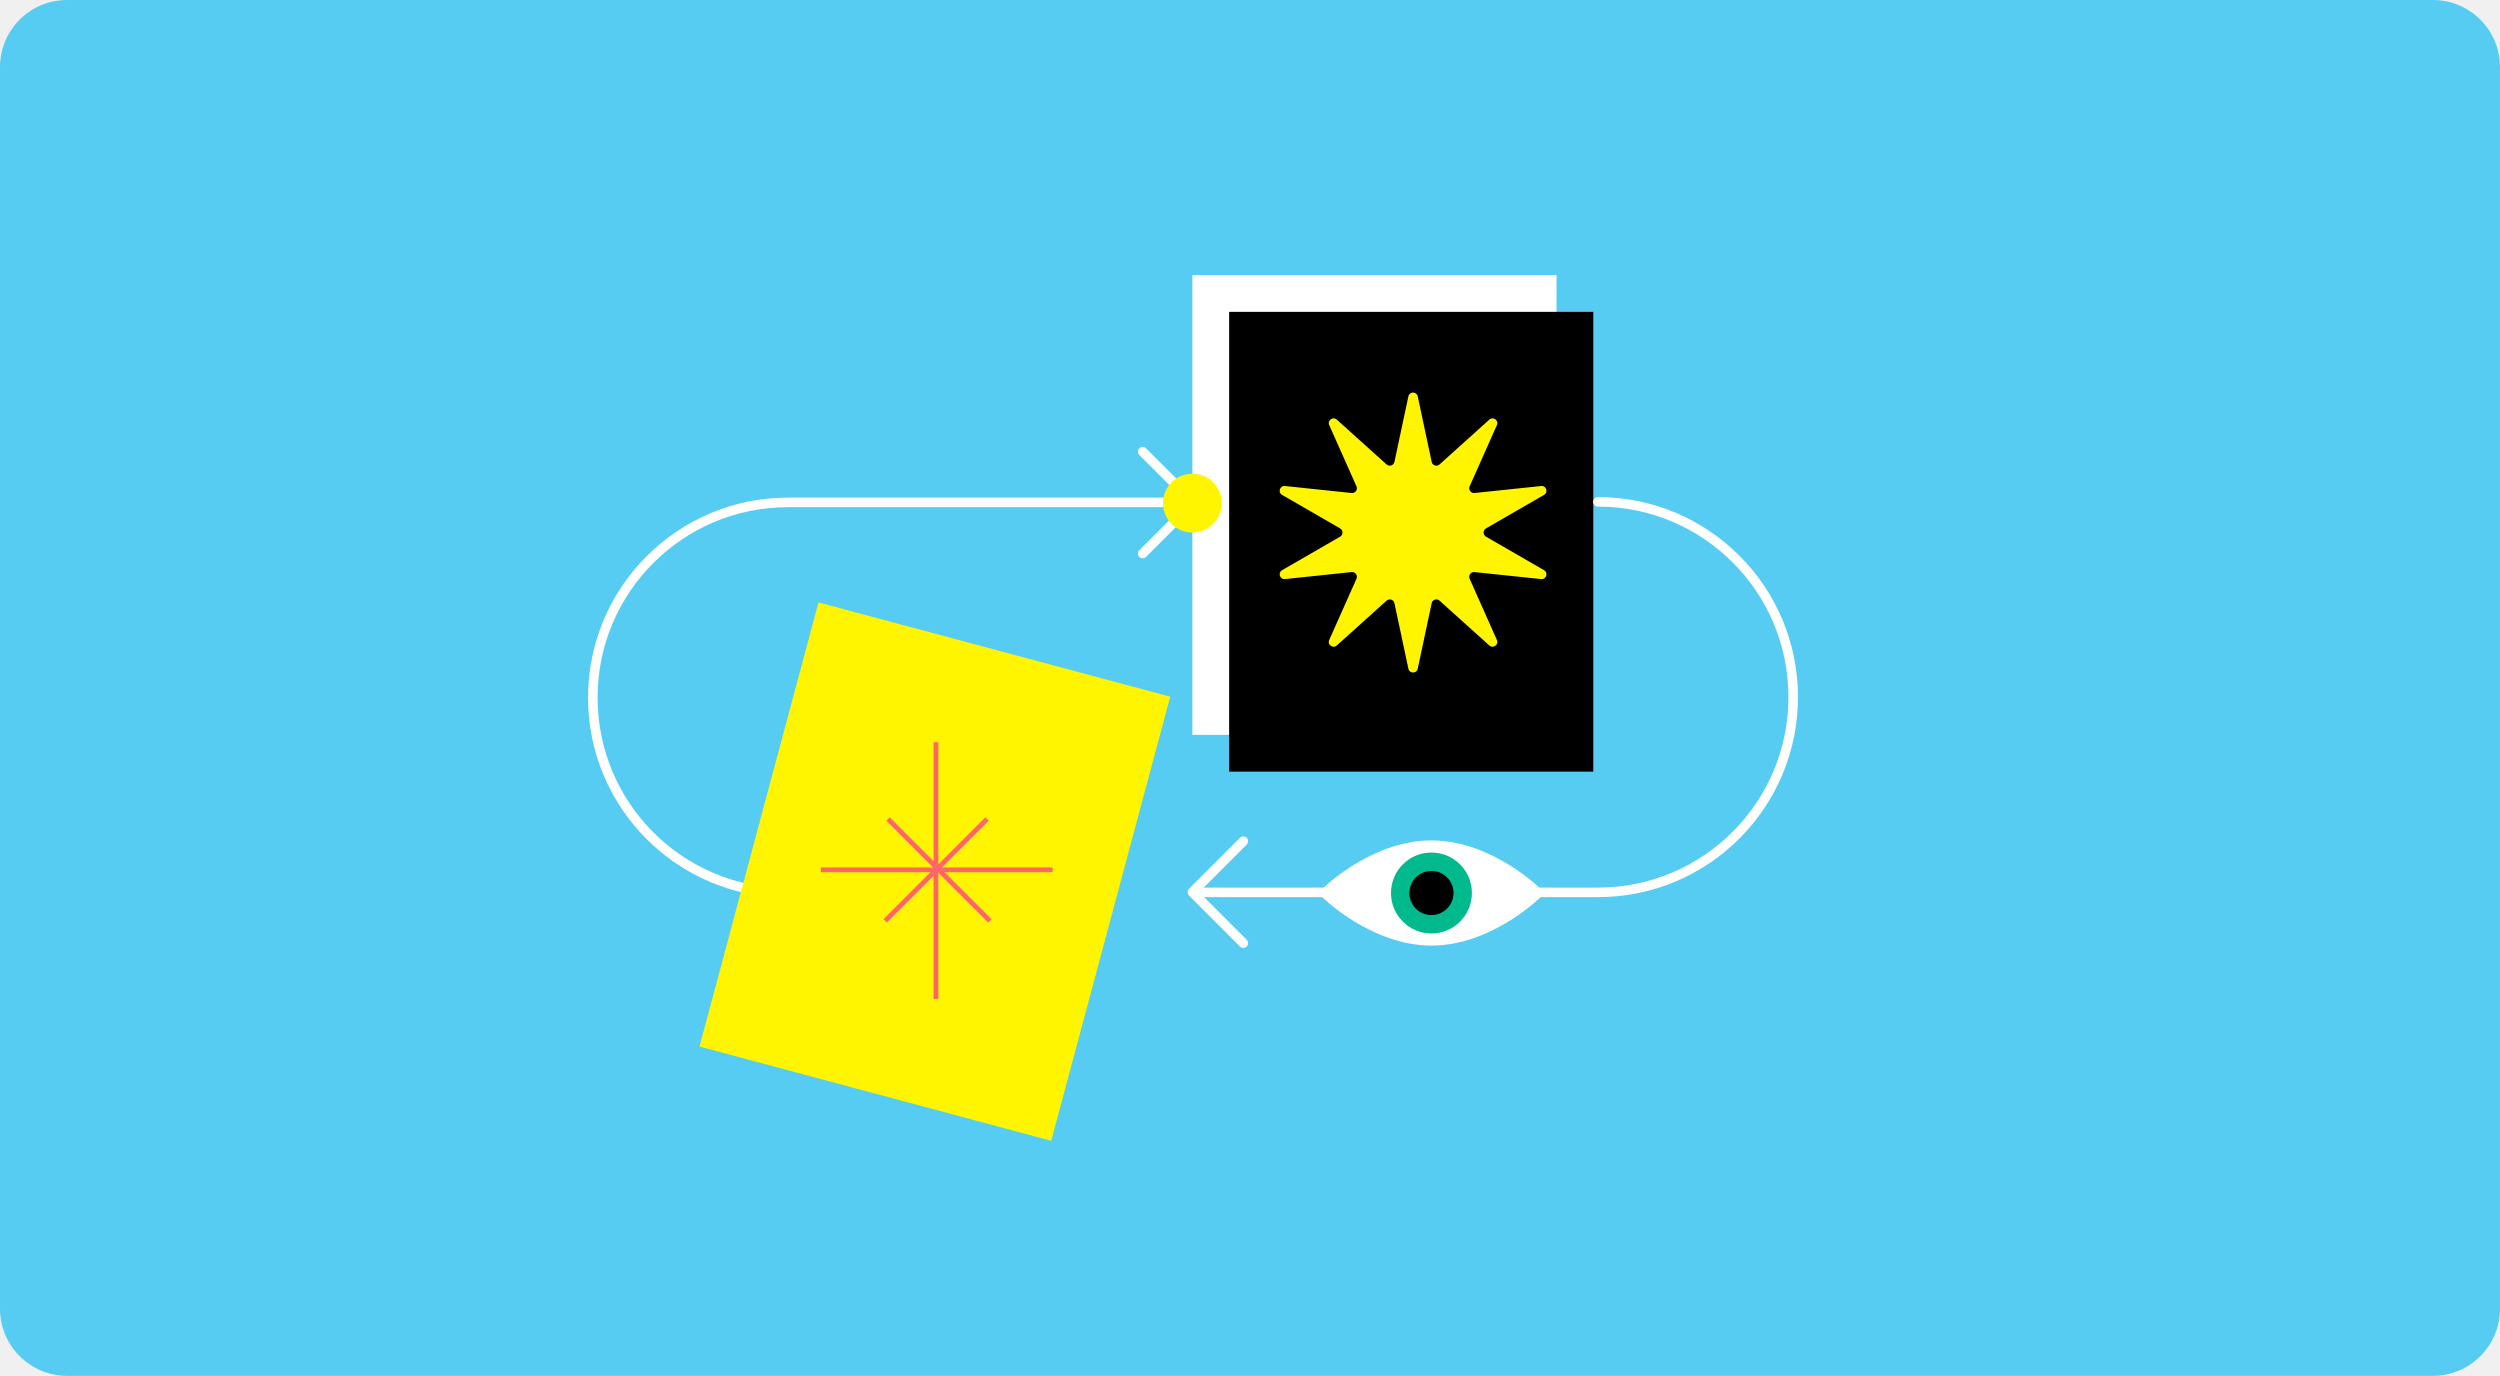
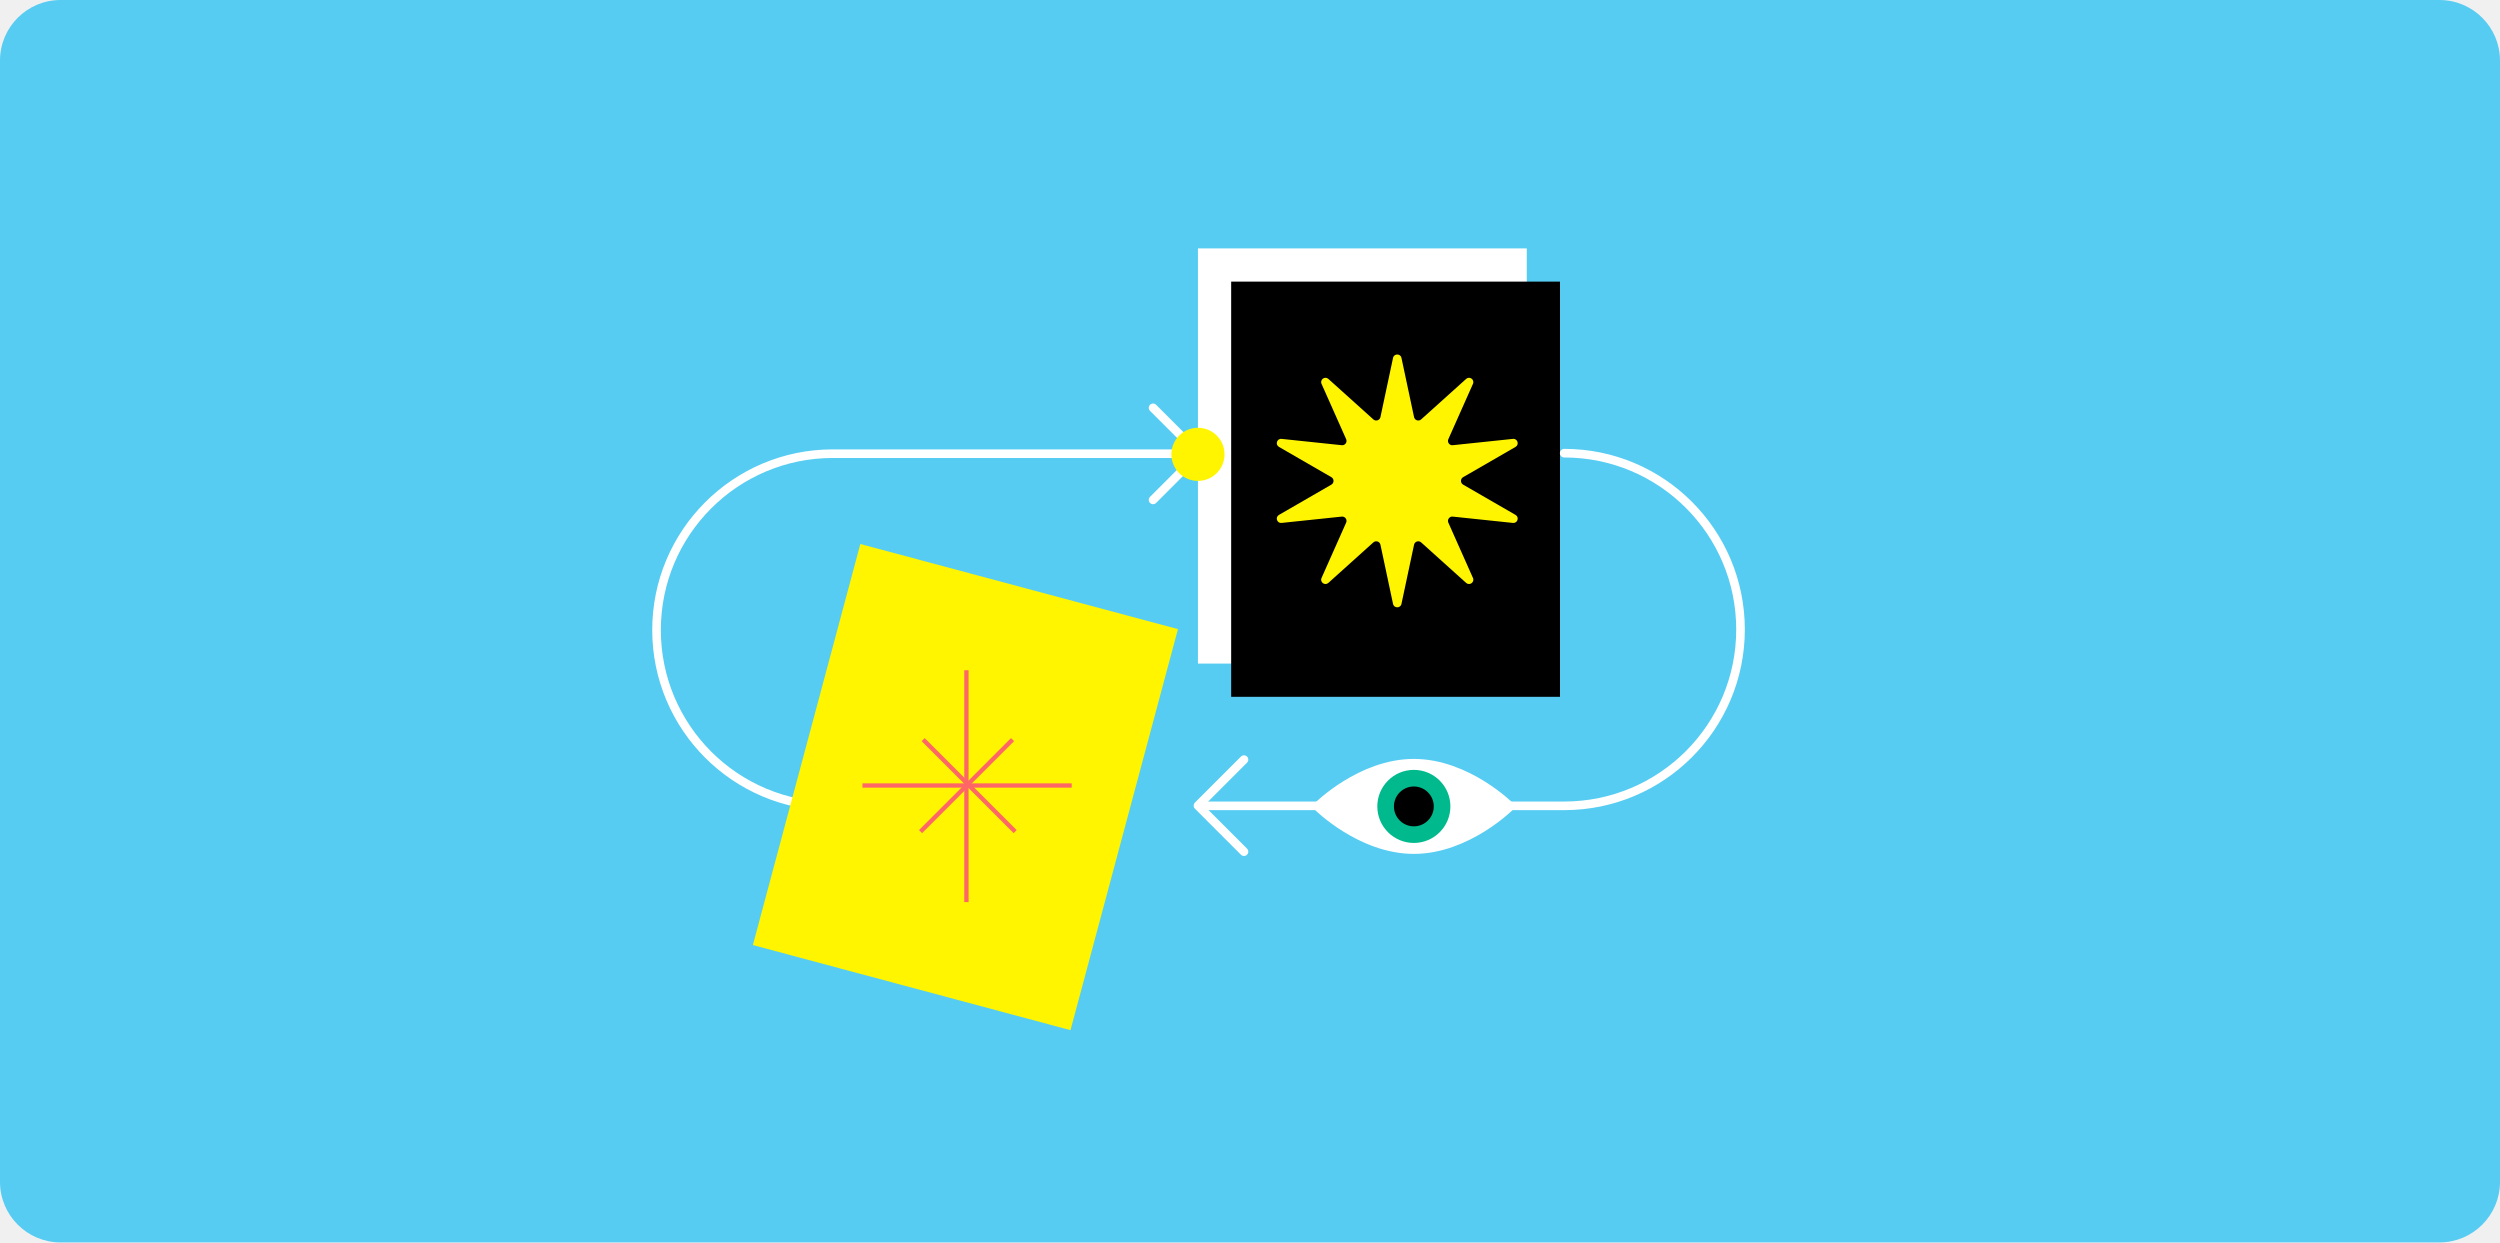
- <svg xmlns="http://www.w3.org/2000/svg" width="447" height="246" viewBox="0 0 447 246" fill="none">
-   <rect width="447" height="246" rx="12" fill="#56CCF2" />
-   <rect x="213.194" y="49.184" width="65.108" height="82.207" fill="white" />
-   <rect x="219.772" y="55.761" width="65.108" height="82.207" fill="black" />
-   <path d="M212.534 89.828L140.907 89.828C121.625 89.828 105.994 105.459 105.994 124.741C105.994 144.023 121.625 159.654 140.907 159.654L159.593 159.654" stroke="white" stroke-width="1.706" stroke-linecap="round" stroke-linejoin="round" />
-   <path d="M204.308 80.751L213.421 89.865L204.308 98.978" stroke="white" stroke-width="1.706" stroke-linecap="round" stroke-linejoin="round" />
-   <path d="M285.711 89.729C304.993 89.729 320.624 105.36 320.624 124.642C320.624 143.924 304.993 159.555 285.711 159.555L214.083 159.555" stroke="white" stroke-width="1.706" stroke-linecap="round" stroke-linejoin="round" />
-   <path d="M222.31 168.632L213.197 159.519L222.31 150.406" stroke="white" stroke-width="1.706" stroke-linecap="round" stroke-linejoin="round" />
-   <rect x="146.345" y="107.715" width="65.108" height="82.207" transform="rotate(15 146.345 107.715)" fill="#FFF500" />
-   <line x1="167.352" y1="132.706" x2="167.352" y2="178.618" stroke="#FF6666" stroke-width="0.853" />
-   <line x1="188.199" y1="155.529" x2="146.767" y2="155.529" stroke="#FF6666" stroke-width="0.853" />
-   <line y1="-0.427" x2="25.755" y2="-0.427" transform="matrix(-0.707107 -0.707106 0.707107 -0.707106 177.3 164.356)" stroke="#FF6666" stroke-width="0.853" />
-   <line x1="176.483" y1="146.445" x2="158.271" y2="164.657" stroke="#FF6666" stroke-width="0.853" />
-   <path d="M251.821 70.863C252.012 69.962 253.298 69.962 253.49 70.863L255.983 82.586C256.12 83.228 256.9 83.481 257.388 83.042L266.296 75.024C266.981 74.408 268.021 75.164 267.646 76.005L262.773 86.954C262.506 87.554 262.989 88.219 263.642 88.15L275.561 86.899C276.477 86.803 276.874 88.026 276.077 88.486L265.699 94.48C265.13 94.808 265.13 95.629 265.699 95.958L276.077 101.952C276.874 102.412 276.477 103.635 275.561 103.539L263.642 102.288C262.989 102.219 262.506 102.883 262.773 103.483L267.646 114.433C268.021 115.274 266.981 116.03 266.296 115.414L257.388 107.396C256.9 106.956 256.12 107.21 255.983 107.852L253.49 119.575C253.298 120.476 252.012 120.476 251.821 119.575L249.327 107.852C249.191 107.21 248.41 106.956 247.922 107.396L239.014 115.414C238.33 116.03 237.29 115.274 237.664 114.433L242.537 103.483C242.804 102.883 242.322 102.219 241.669 102.288L229.749 103.539C228.833 103.635 228.436 102.412 229.234 101.952L239.612 95.958C240.18 95.629 240.18 94.808 239.612 94.48L229.234 88.486C228.436 88.026 228.833 86.803 229.749 86.899L241.669 88.15C242.322 88.219 242.804 87.554 242.537 86.954L237.664 76.005C237.29 75.164 238.33 74.408 239.014 75.024L247.922 83.042C248.41 83.481 249.191 83.228 249.327 82.586L251.821 70.863Z" fill="#FFF500" />
-   <circle cx="213.195" cy="89.959" r="5.261" fill="#FFF500" />
-   <path d="M275.015 159.669C275.015 159.669 266.476 168.218 255.943 168.218C245.41 168.218 236.871 159.669 236.871 159.669C236.871 159.669 245.41 151.119 255.943 151.119C266.476 151.119 275.015 159.669 275.015 159.669Z" fill="white" stroke="white" stroke-width="1.706" stroke-linecap="round" stroke-linejoin="round" />
-   <circle cx="255.943" cy="159.669" r="7.234" fill="#00BA8D" />
-   <circle cx="255.943" cy="159.669" r="3.946" fill="black" />
+ <svg xmlns="http://www.w3.org/2000/svg" width="495" height="246" viewBox="0 0 495 246" fill="none">
+   <rect width="495" height="246" rx="12" fill="#56CCF2" />
+   <rect x="237.194" y="49.184" width="65.108" height="82.207" fill="white" />
+   <rect x="243.772" y="55.761" width="65.108" height="82.207" fill="black" />
+   <path d="M236.534 89.828L164.907 89.828C145.625 89.828 129.994 105.459 129.994 124.741C129.994 144.023 145.625 159.654 164.907 159.654L183.593 159.654" stroke="white" stroke-width="1.706" stroke-linecap="round" stroke-linejoin="round" />
+   <path d="M228.308 80.751L237.421 89.865L228.308 98.978" stroke="white" stroke-width="1.706" stroke-linecap="round" stroke-linejoin="round" />
+   <path d="M309.711 89.729C328.993 89.729 344.624 105.36 344.624 124.642C344.624 143.924 328.993 159.555 309.711 159.555L238.083 159.555" stroke="white" stroke-width="1.706" stroke-linecap="round" stroke-linejoin="round" />
+   <path d="M246.31 168.632L237.197 159.519L246.31 150.406" stroke="white" stroke-width="1.706" stroke-linecap="round" stroke-linejoin="round" />
+   <rect x="170.345" y="107.715" width="65.108" height="82.207" transform="rotate(15 170.345 107.715)" fill="#FFF500" />
+   <line x1="191.352" y1="132.706" x2="191.352" y2="178.618" stroke="#FF6666" stroke-width="0.853" />
+   <line x1="212.199" y1="155.529" x2="170.767" y2="155.529" stroke="#FF6666" stroke-width="0.853" />
+   <line y1="-0.427" x2="25.755" y2="-0.427" transform="matrix(-0.707107 -0.707106 0.707107 -0.707106 201.3 164.356)" stroke="#FF6666" stroke-width="0.853" />
+   <line x1="200.483" y1="146.445" x2="182.271" y2="164.657" stroke="#FF6666" stroke-width="0.853" />
+   <path d="M275.821 70.863C276.012 69.962 277.298 69.962 277.49 70.863L279.983 82.586C280.12 83.228 280.9 83.481 281.388 83.042L290.296 75.024C290.981 74.408 292.021 75.164 291.646 76.005L286.773 86.954C286.506 87.554 286.989 88.219 287.642 88.15L299.561 86.899C300.477 86.803 300.874 88.026 300.077 88.486L289.699 94.48C289.13 94.808 289.13 95.629 289.699 95.958L300.077 101.952C300.874 102.412 300.477 103.635 299.561 103.539L287.642 102.288C286.989 102.219 286.506 102.883 286.773 103.483L291.646 114.433C292.021 115.274 290.981 116.03 290.296 115.414L281.388 107.396C280.9 106.956 280.12 107.21 279.983 107.852L277.49 119.575C277.298 120.476 276.012 120.476 275.821 119.575L273.327 107.852C273.191 107.21 272.41 106.956 271.922 107.396L263.014 115.414C262.33 116.03 261.29 115.274 261.664 114.433L266.537 103.483C266.804 102.883 266.322 102.219 265.669 102.288L253.749 103.539C252.833 103.635 252.436 102.412 253.234 101.952L263.612 95.958C264.18 95.629 264.18 94.808 263.612 94.48L253.234 88.486C252.436 88.026 252.833 86.803 253.749 86.899L265.669 88.15C266.322 88.219 266.804 87.554 266.537 86.954L261.664 76.005C261.29 75.164 262.33 74.408 263.014 75.024L271.922 83.042C272.41 83.481 273.191 83.228 273.327 82.586L275.821 70.863Z" fill="#FFF500" />
+   <circle cx="237.195" cy="89.959" r="5.261" fill="#FFF500" />
+   <path d="M299.015 159.669C299.015 159.669 290.476 168.218 279.943 168.218C269.41 168.218 260.871 159.669 260.871 159.669C260.871 159.669 269.41 151.119 279.943 151.119C290.476 151.119 299.015 159.669 299.015 159.669Z" fill="white" stroke="white" stroke-width="1.706" stroke-linecap="round" stroke-linejoin="round" />
+   <circle cx="279.943" cy="159.669" r="7.234" fill="#00BA8D" />
+   <circle cx="279.943" cy="159.669" r="3.946" fill="black" />
</svg>
